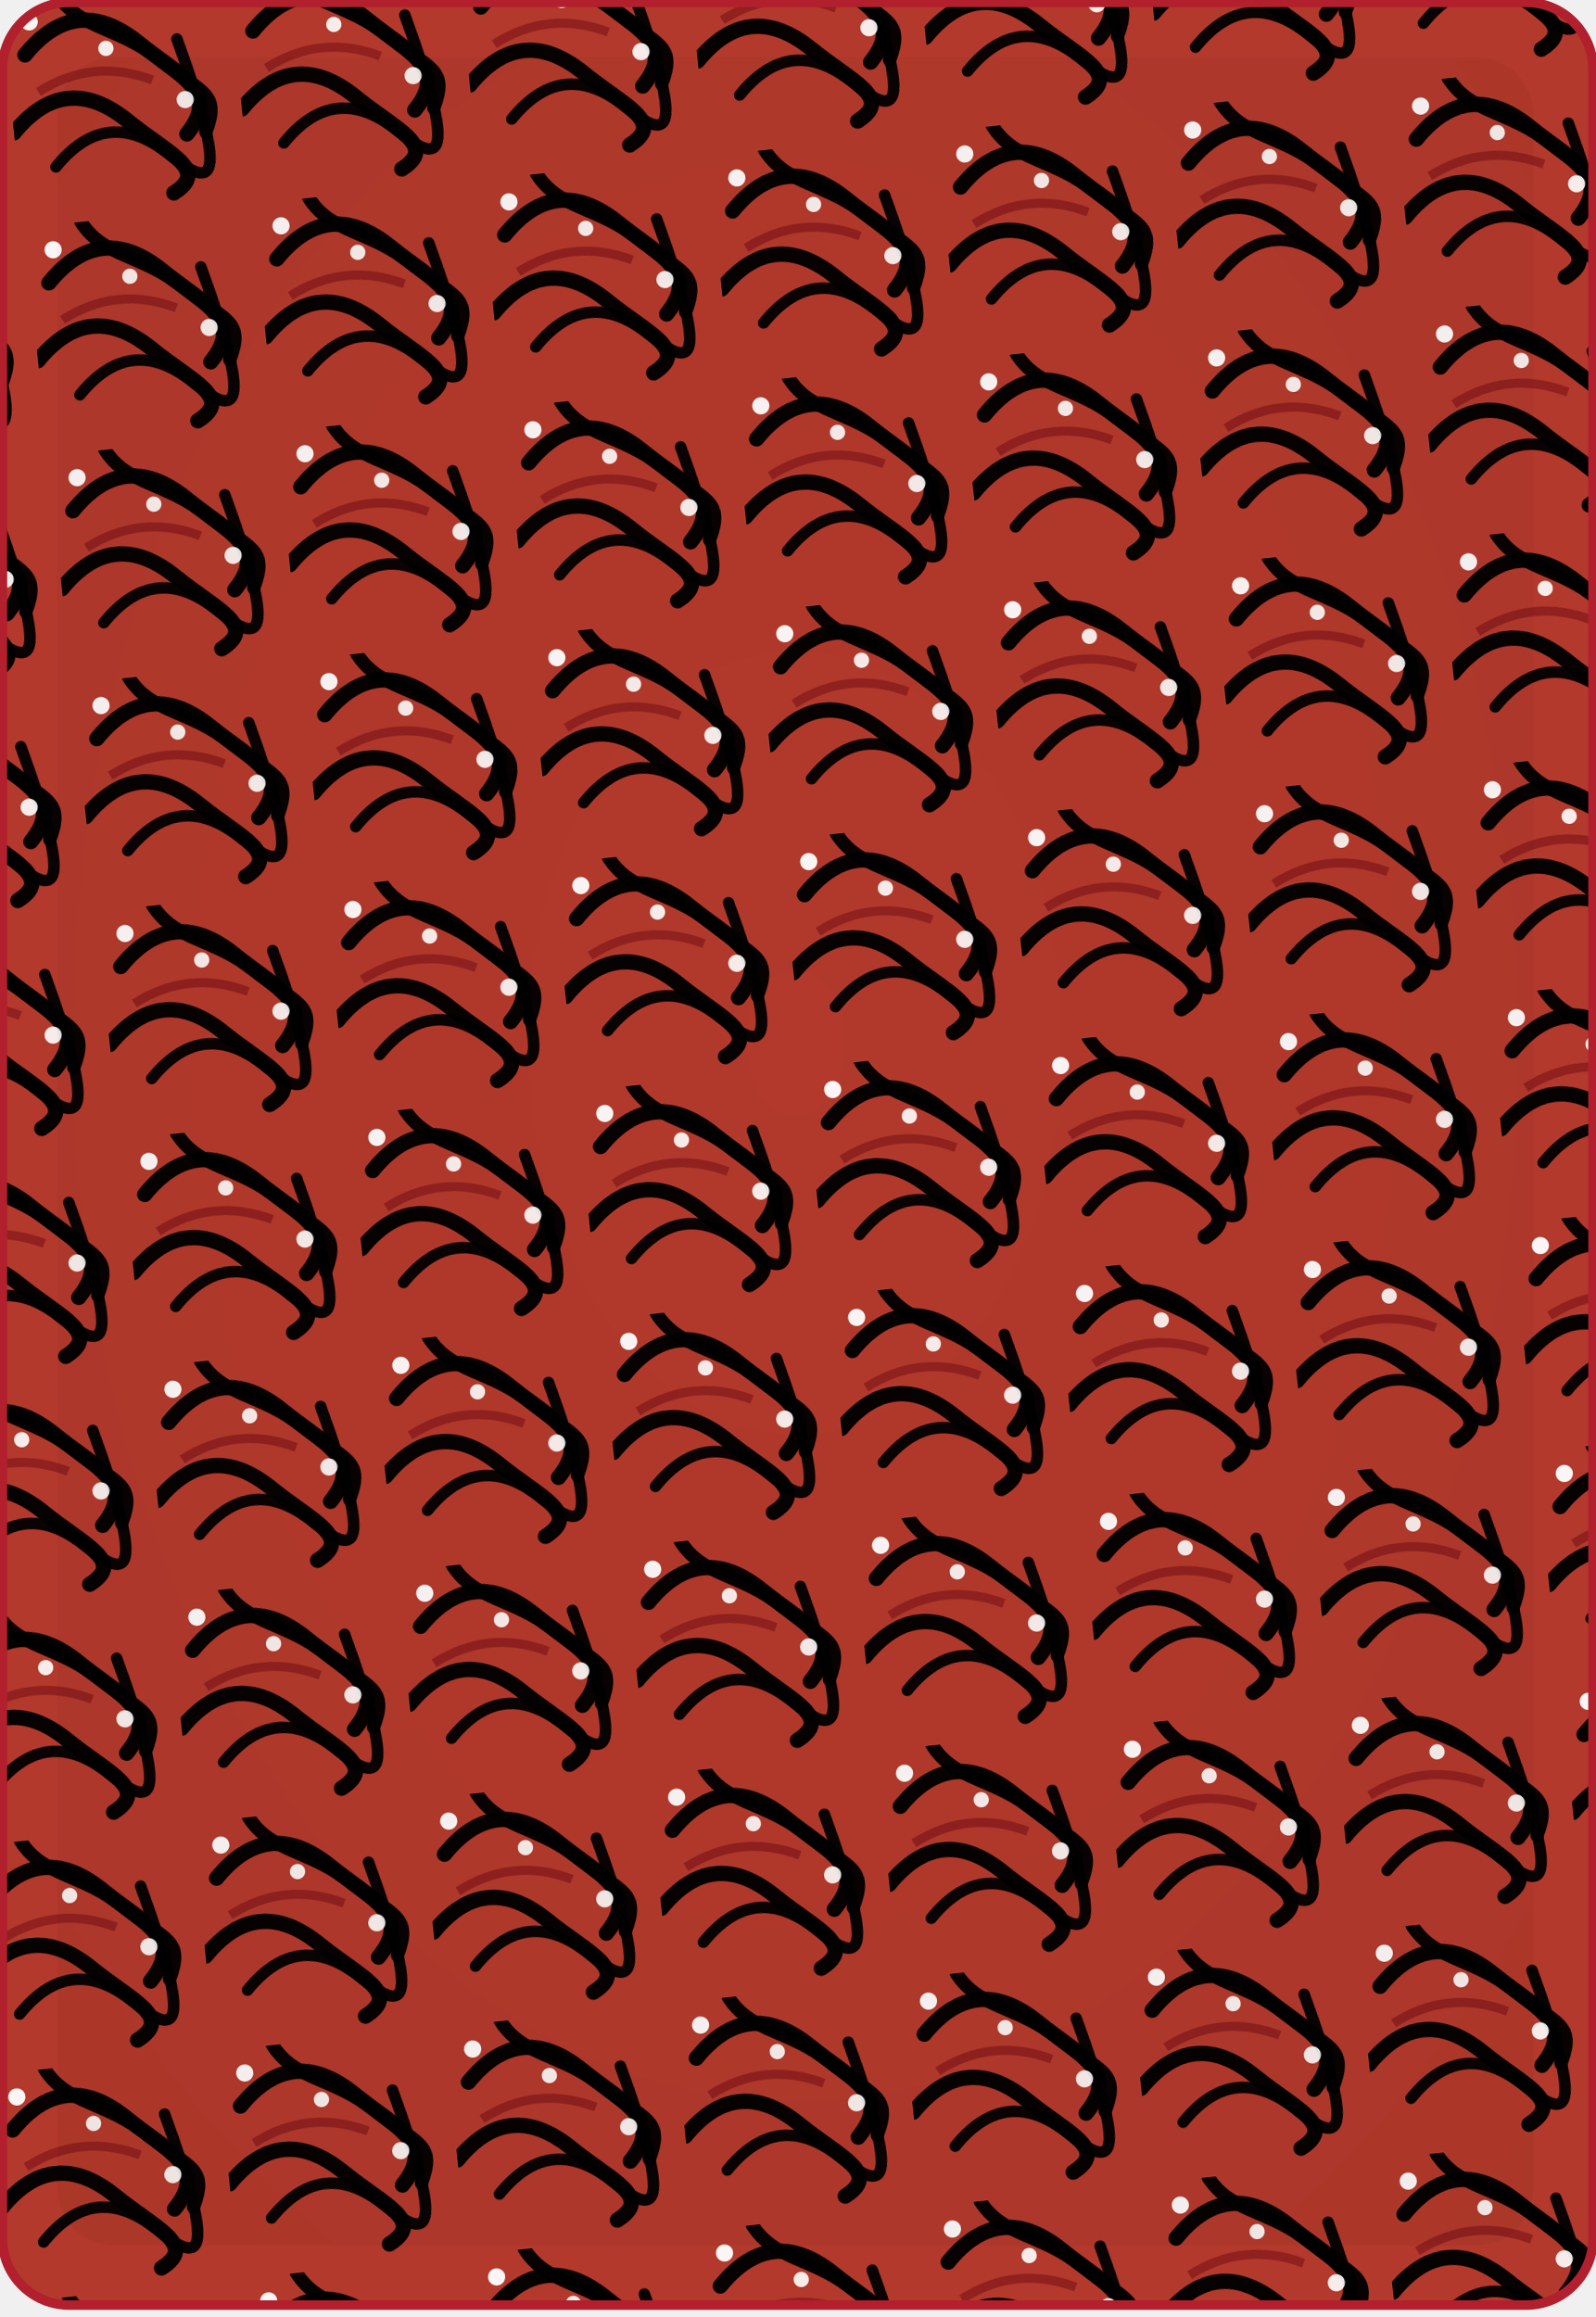
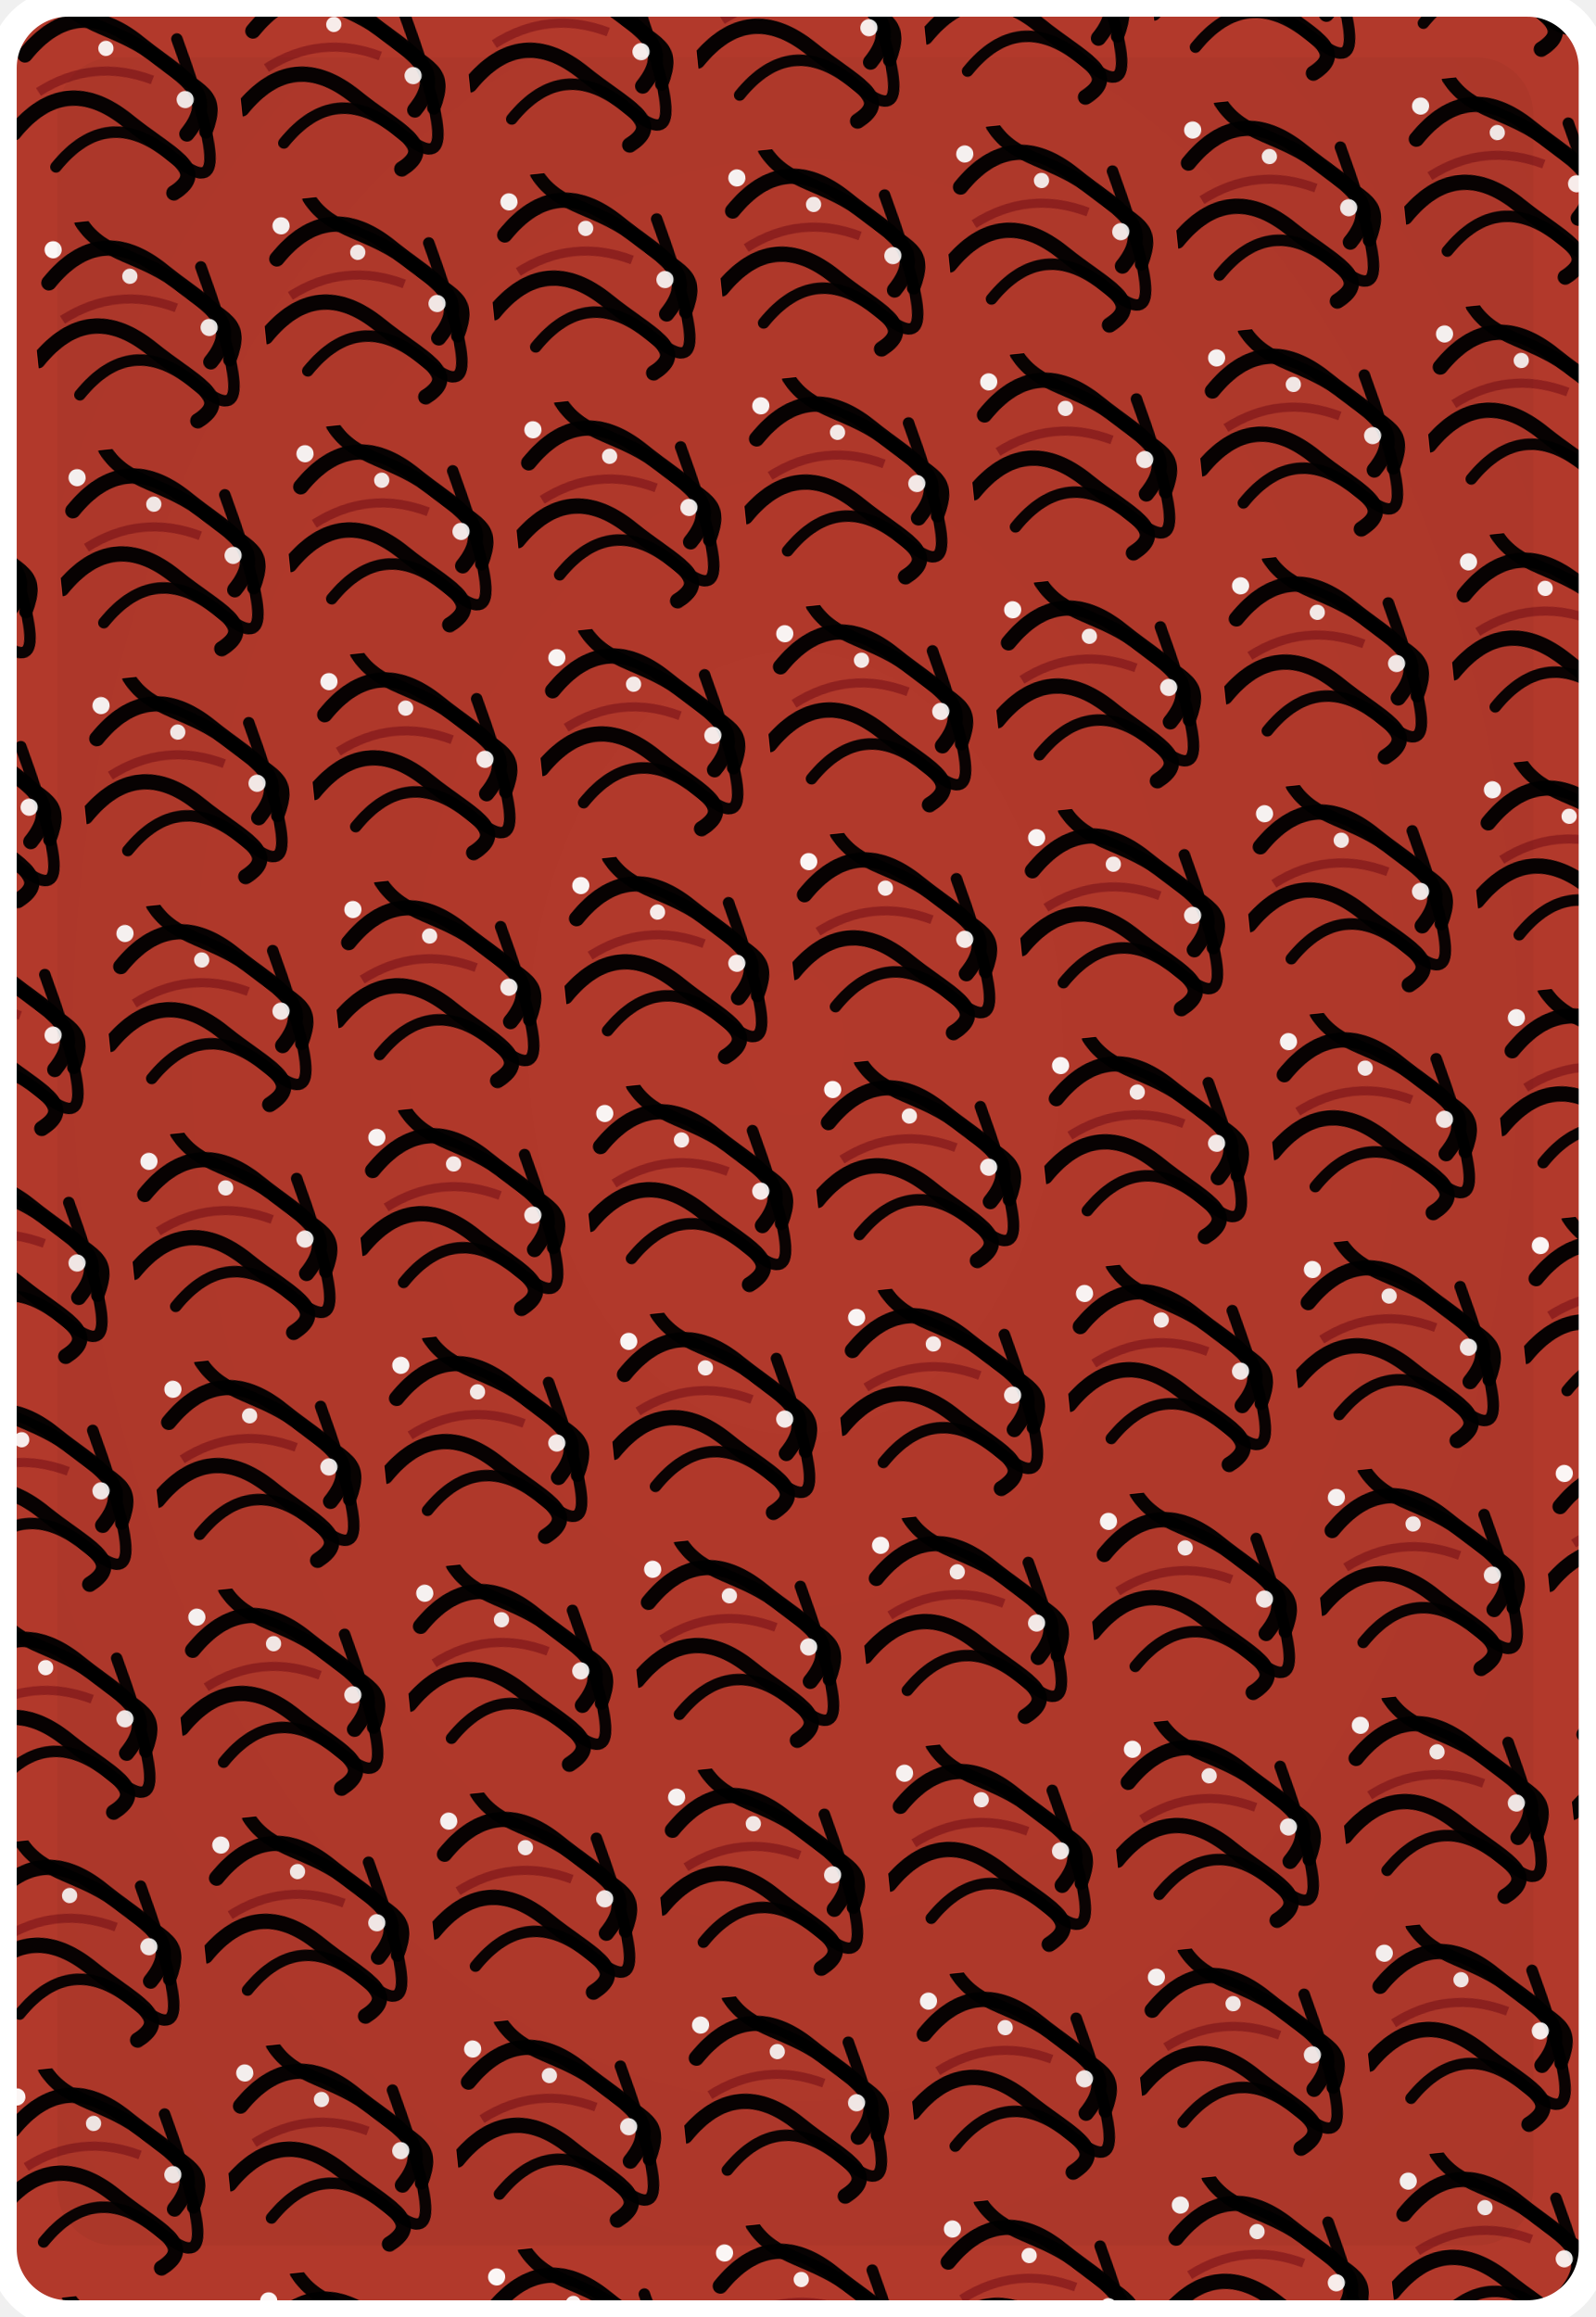
<svg xmlns="http://www.w3.org/2000/svg" width="167.087pt" height="242.667pt" viewBox="0 0 167.087 242.667">
  <defs>
    <pattern id="squiggle" x="0" y="0" width="24" height="24" patternUnits="userSpaceOnUse" patternTransform="rotate(-6)">
      <rect x="0" y="0" width="24" height="24" fill="#b2392b" />
      <path d="M2 6 C6 2 10 2 14 6 S22 12 18 16" stroke="#000" stroke-width="1.6" fill="none" stroke-linecap="round" opacity="0.96" />
      <path d="M0 14 C4 10 8 10 12 14 S20 20 16 22" stroke="#000" stroke-width="1.6" fill="none" stroke-linecap="round" opacity="0.96" />
      <path d="M6 0 C8 4 12 4 16 8 S22 12 20 16" stroke="#000" stroke-width="1.4" fill="none" stroke-linecap="round" opacity="0.95" />
      <path d="M4 18 C8 14 12 14 16 18 S22 22 18 6" stroke="#000" stroke-width="1.2" fill="none" stroke-linecap="round" opacity="0.94" />
      <path d="M3 10 C7 8 11 8 15 10" stroke="#8b1d1d" stroke-width="0.95" fill="none" opacity="0.86" />
      <circle cx="2.8" cy="2.6" r="0.9" fill="#fff" opacity="0.95" />
      <circle cx="10.5" cy="6.2" r="0.8" fill="#fff" opacity="0.9" />
      <circle cx="18.2" cy="12.4" r="0.9" fill="#fff" opacity="0.9" />
    </pattern>
    <radialGradient id="vign" cx="50%" cy="45%" r="75%">
      <stop offset="0%" stop-color="#000" stop-opacity="0" />
      <stop offset="100%" stop-color="#000" stop-opacity="0.22" />
    </radialGradient>
  </defs>
-   <rect x="0.25" y="0.25" width="166.587" height="241.167" rx="7" ry="7" fill="url(#squiggle)" />
+   <path d="M166.837,235.548c0,3.777-3.087,6.869-6.871,6.869H7.111c-3.775,0-6.861-3.092-6.861-6.869V7.12C0.25,3.343,3.336,0.25,7.111,0.25h152.855c3.784,0,6.871,3.093,6.871,6.87v228.428z" fill="url(#squiggle)" />
  <rect x="6" y="6" width="154.587" height="229.167" rx="6" ry="6" fill="url(#vign)" opacity="0.18" />
-   <rect x="0.25" y="0.25" width="166.587" height="241.167" rx="7" ry="7" fill="none" stroke="#b21f2d" stroke-width="1" />
+   <path d="M166.837,235.548c0,3.777-3.087,6.869-6.871,6.869H7.111c-3.775,0-6.861-3.092-6.861-6.869V7.12C0.25,3.343,3.336,0.25,7.111,0.25h152.855c3.784,0,6.871,3.093,6.871,6.87v228.428z" fill="none" stroke="#fff" stroke-width="3" />
</svg>
